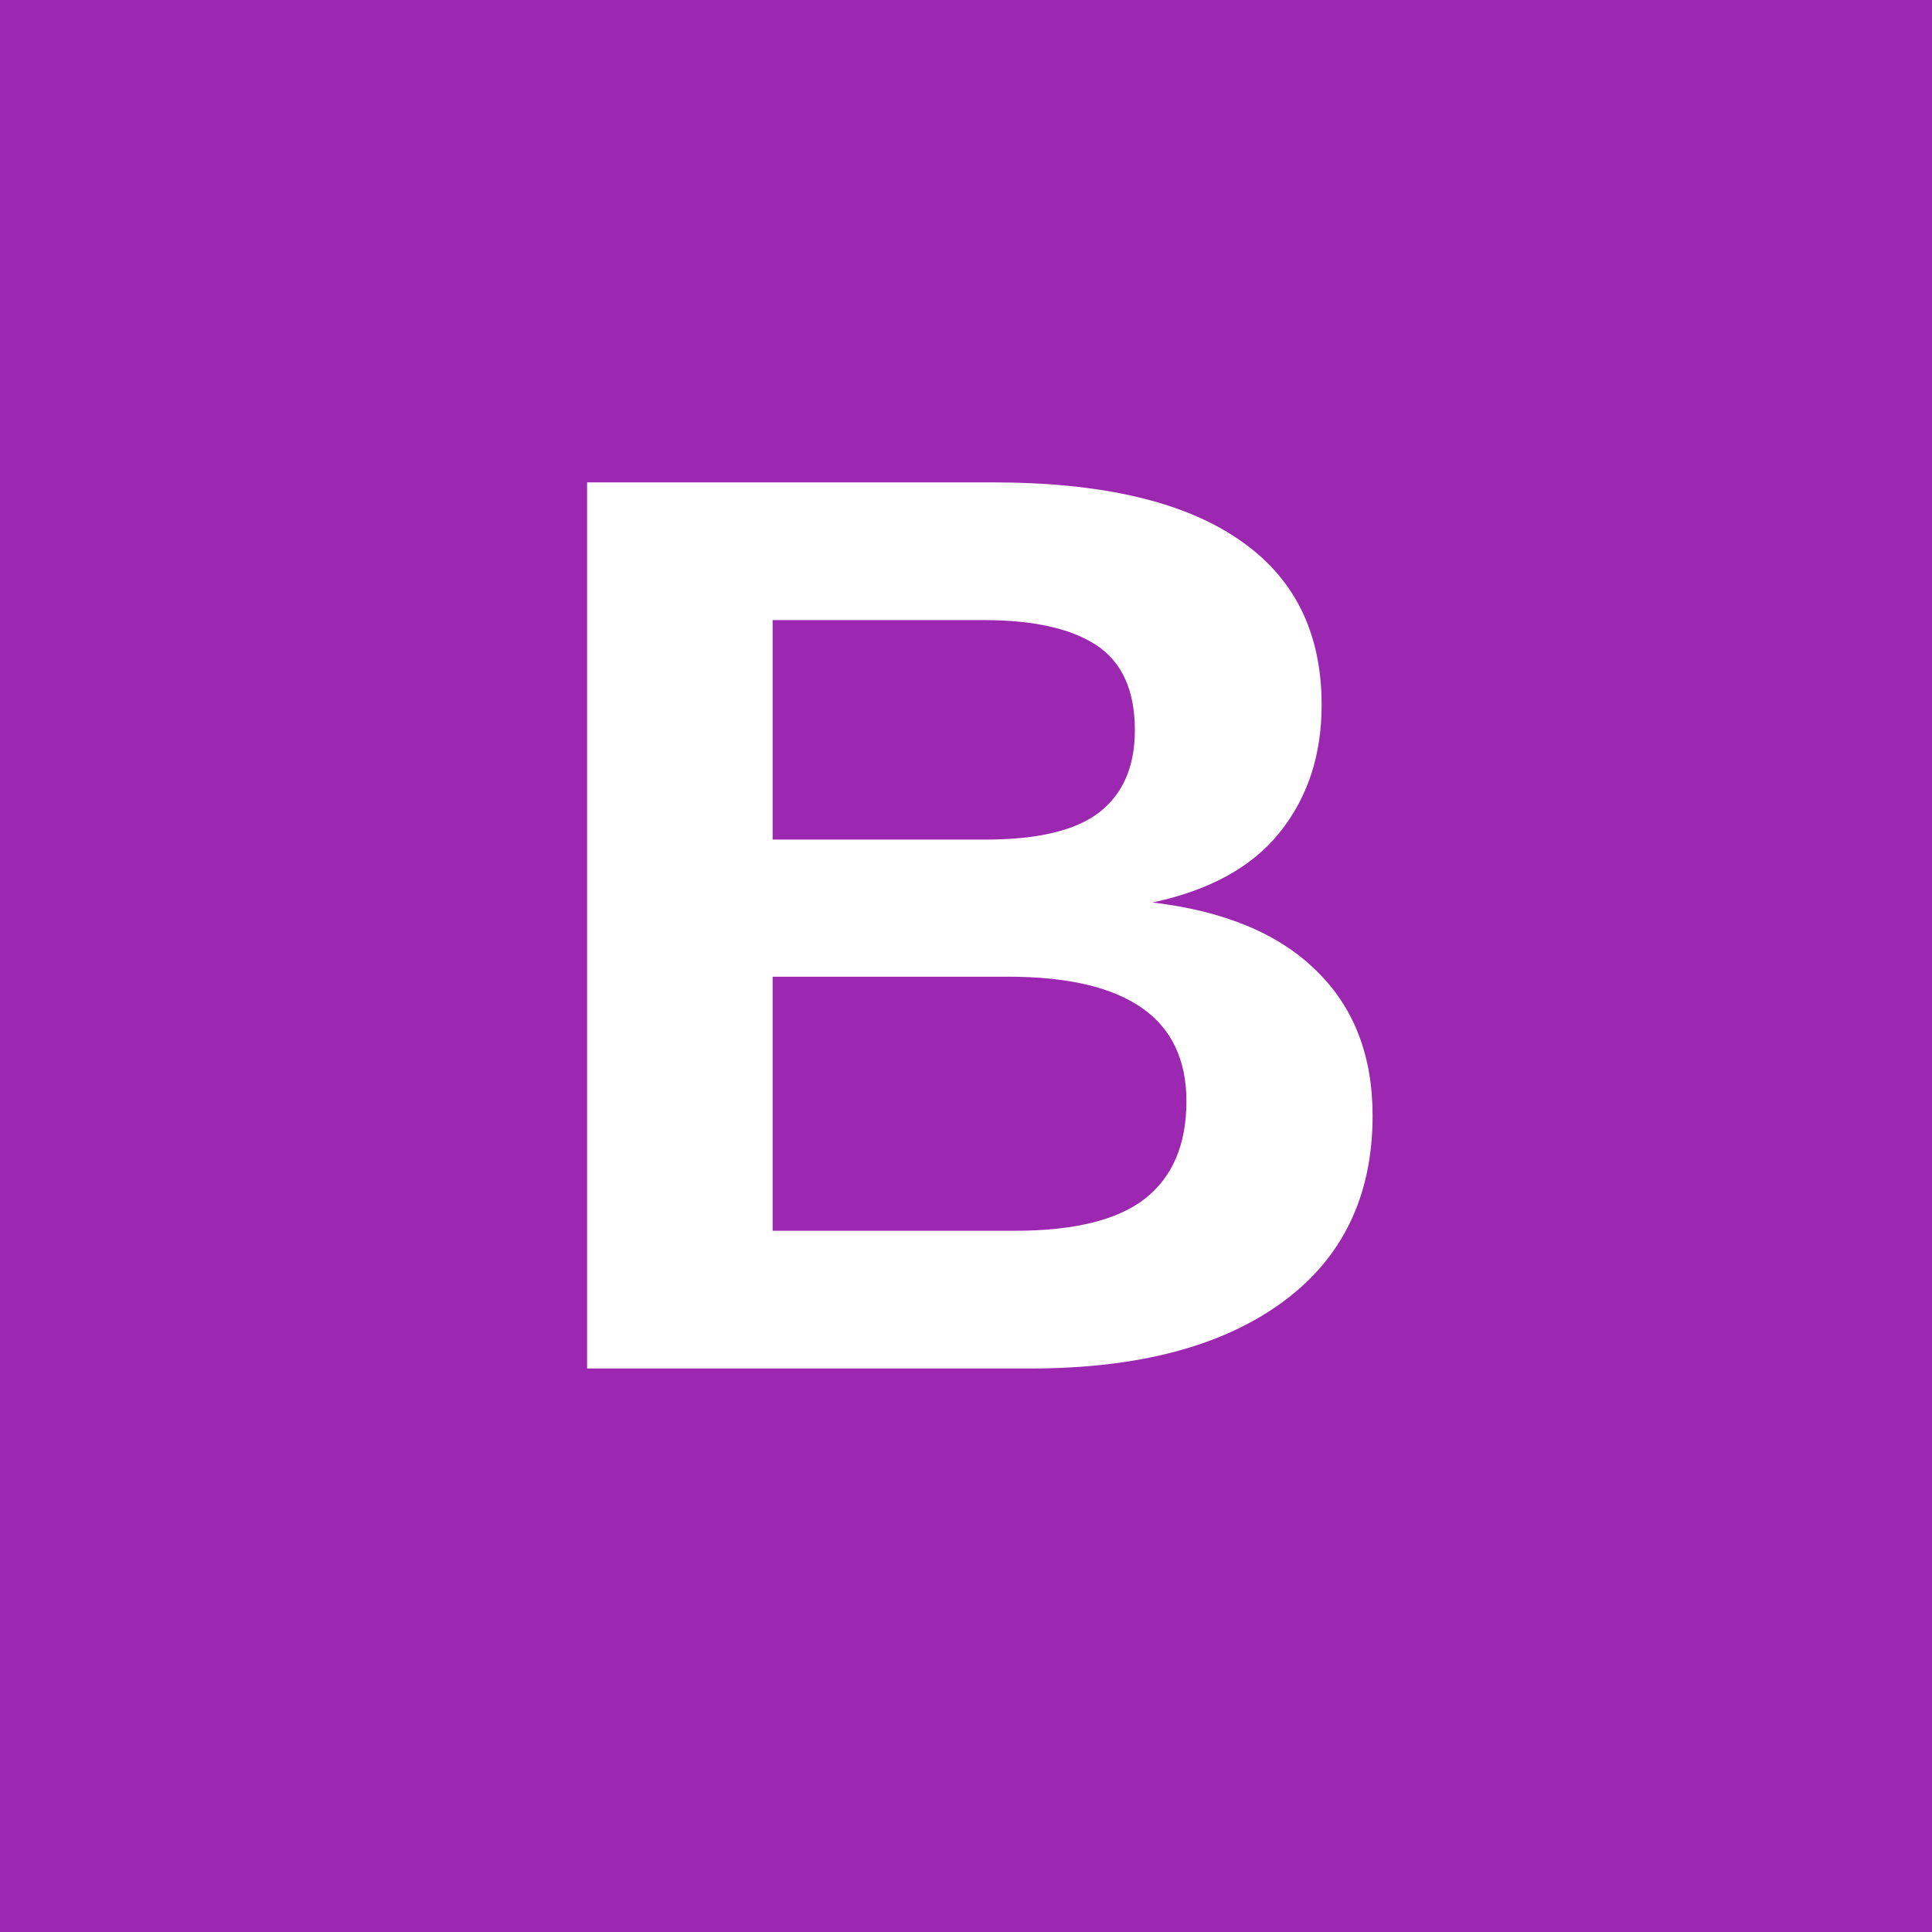
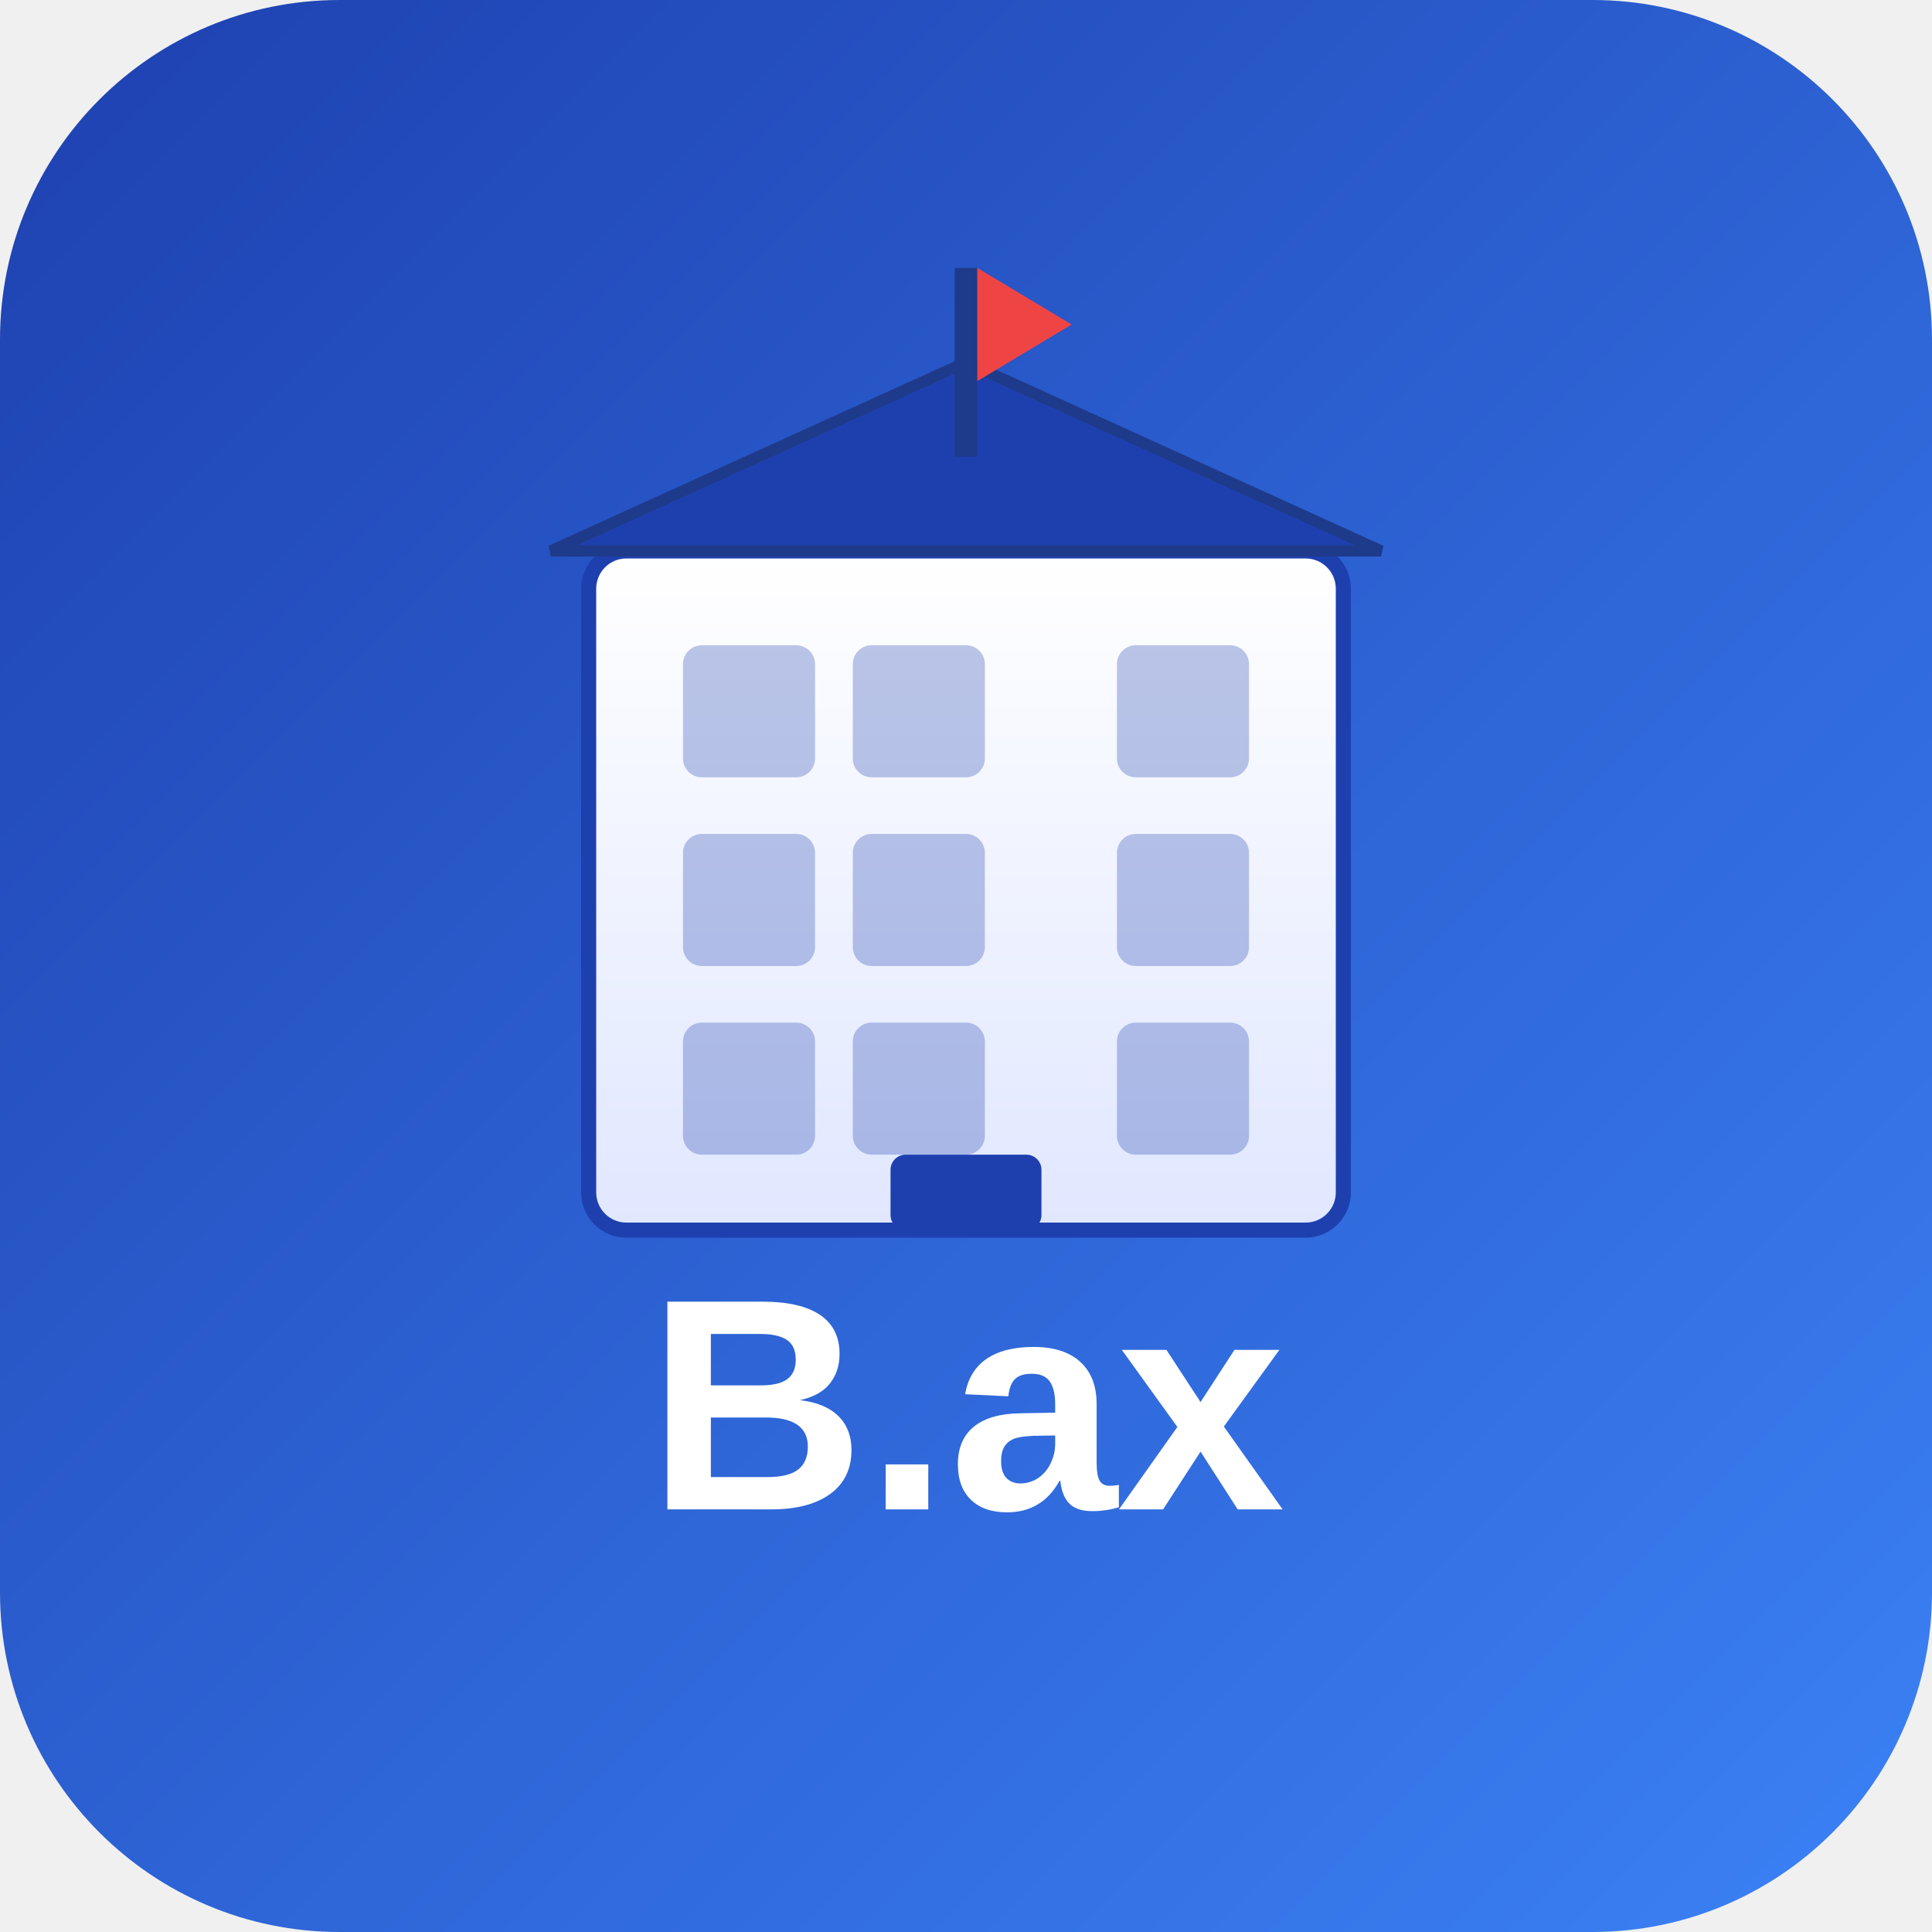
- <svg xmlns="http://www.w3.org/2000/svg" width="48" height="48">
-   <rect width="48" height="48" fill="#9C27B0" />
-   <text x="24" y="34" font-family="Arial, sans-serif" font-size="32" font-weight="bold" fill="#FFFFFF" text-anchor="middle">B</text>
+ <svg xmlns="http://www.w3.org/2000/svg" width="512" height="512" viewBox="0 0 512 512" fill="none">
+   <defs>
+     <linearGradient id="bgGradient" x1="0%" y1="0%" x2="100%" y2="100%">
+       <stop offset="0%" style="stop-color:#1e40af;stop-opacity:1" />
+       <stop offset="100%" style="stop-color:#3b82f6;stop-opacity:1" />
+     </linearGradient>
+     <linearGradient id="hotelGradient" x1="0%" y1="0%" x2="0%" y2="100%">
+       <stop offset="0%" style="stop-color:#ffffff;stop-opacity:1" />
+       <stop offset="100%" style="stop-color:#e0e7ff;stop-opacity:1" />
+     </linearGradient>
+   </defs>
+   <rect width="512" height="512" rx="90" fill="url(#bgGradient)" />
+   <g transform="translate(256, 256)">
+     <rect x="-100" y="-110" width="200" height="180" rx="10" fill="url(#hotelGradient)" stroke="#1e40af" stroke-width="4" />
+     <rect x="-75" y="-85" width="35" height="35" rx="5" fill="#1e40af" opacity="0.3" />
+     <rect x="-30" y="-85" width="35" height="35" rx="5" fill="#1e40af" opacity="0.3" />
+     <rect x="40" y="-85" width="35" height="35" rx="5" fill="#1e40af" opacity="0.3" />
+     <rect x="-75" y="-35" width="35" height="35" rx="5" fill="#1e40af" opacity="0.3" />
+     <rect x="-30" y="-35" width="35" height="35" rx="5" fill="#1e40af" opacity="0.3" />
+     <rect x="40" y="-35" width="35" height="35" rx="5" fill="#1e40af" opacity="0.3" />
+     <rect x="-75" y="15" width="35" height="35" rx="5" fill="#1e40af" opacity="0.3" />
+     <rect x="-30" y="15" width="35" height="35" rx="5" fill="#1e40af" opacity="0.3" />
+     <rect x="40" y="15" width="35" height="35" rx="5" fill="#1e40af" opacity="0.3" />
+     <rect x="-20" y="50" width="40" height="20" rx="4" fill="#1e40af" />
+     <path d="M -110 -110 L 0 -160 L 110 -110 Z" fill="#1e40af" stroke="#1e3a8a" stroke-width="3" />
+     <rect x="-3" y="-185" width="6" height="50" fill="#1e3a8a" />
+     <path d="M 3 -185 L 3 -155 L 28 -170 Z" fill="#ef4444" />
+   </g>
+   <text x="256" y="400" font-family="Arial, sans-serif" font-size="80" font-weight="bold" fill="white" text-anchor="middle">B.ax</text>
</svg>
